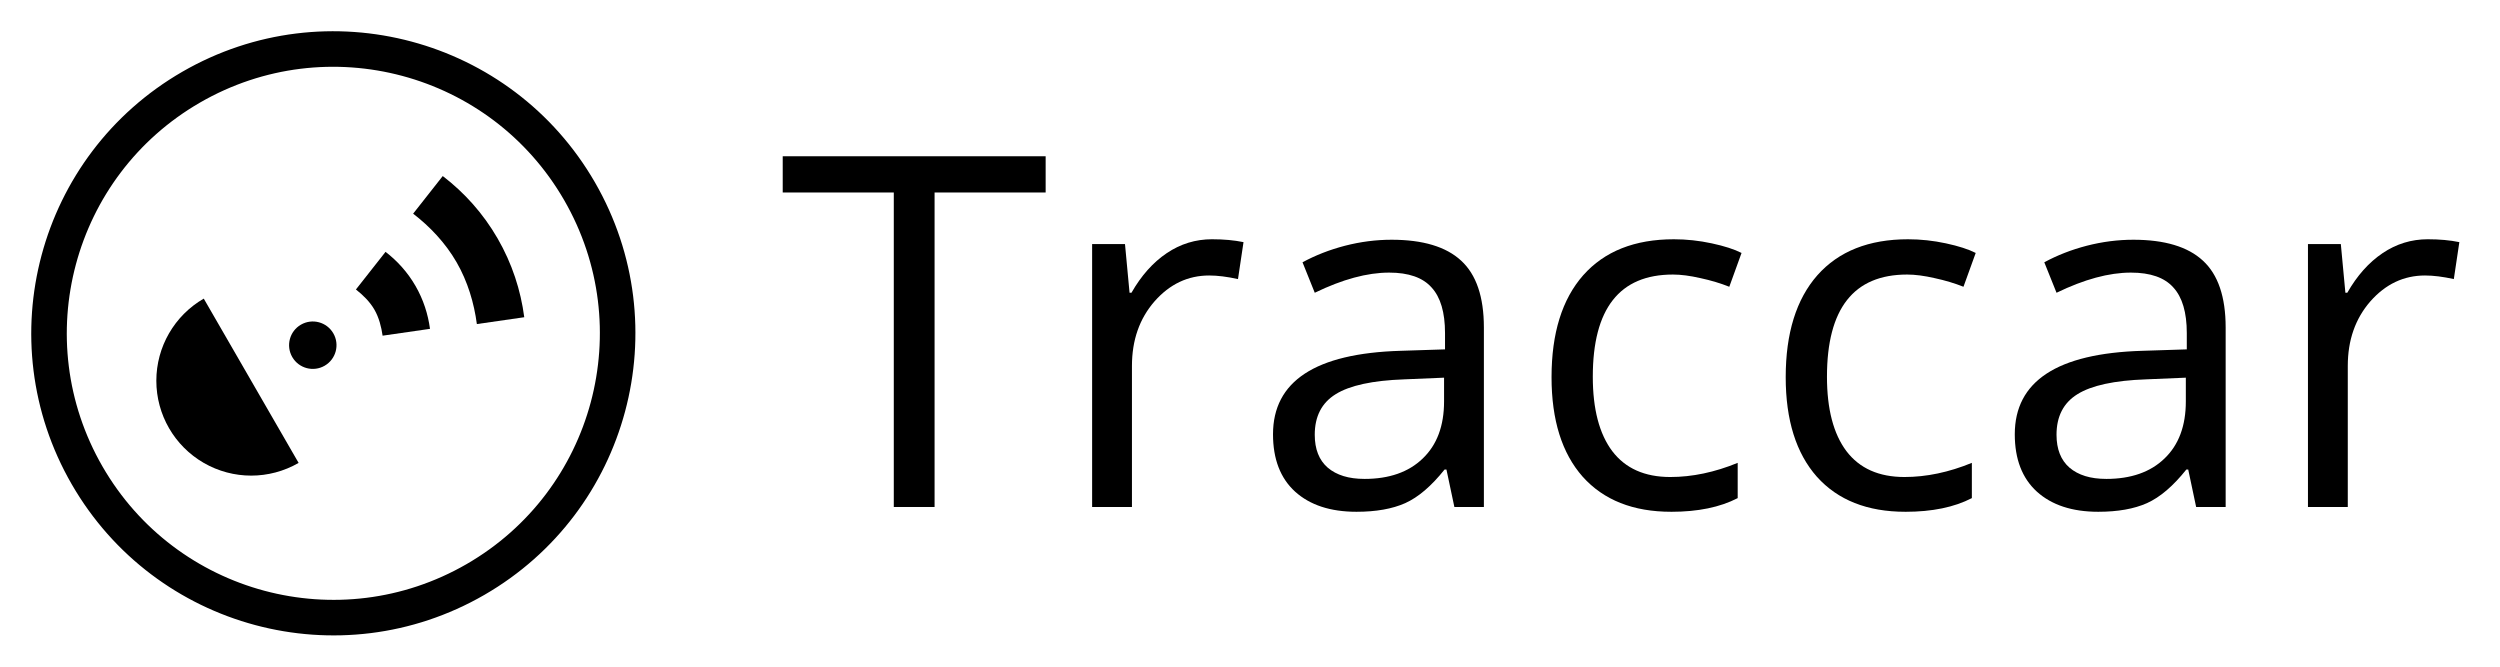
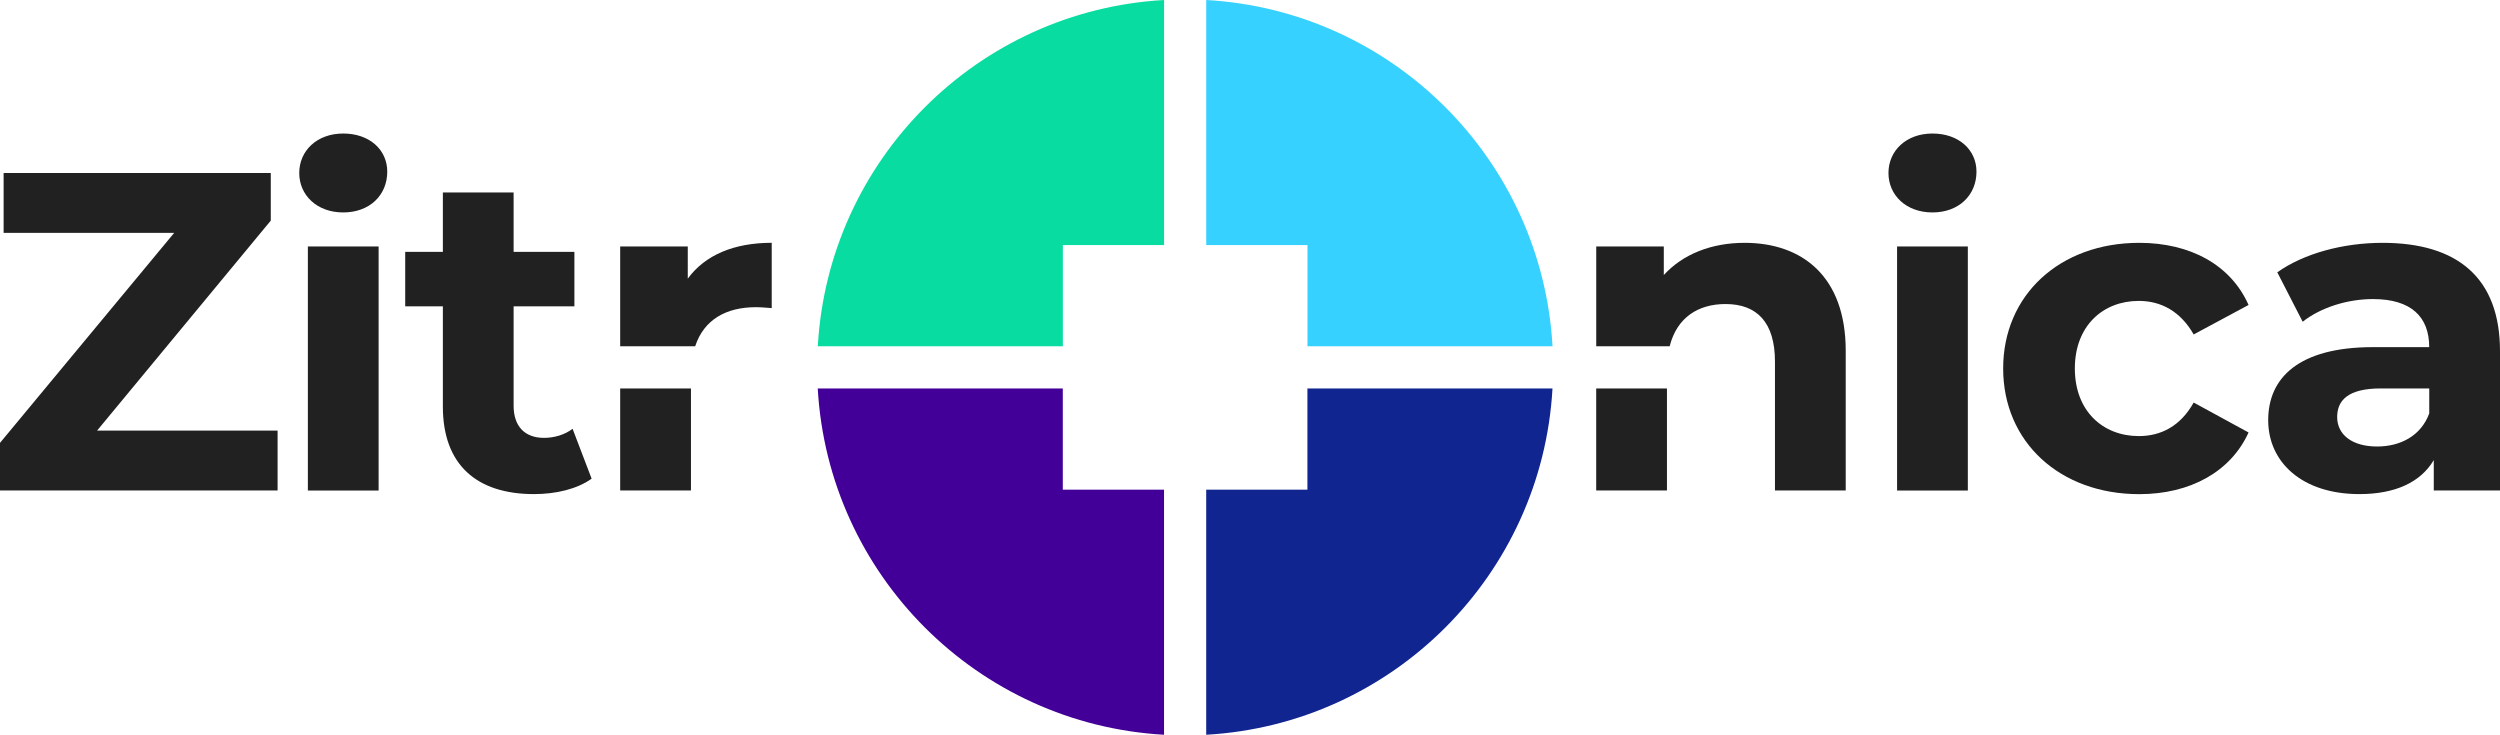
- <svg xmlns="http://www.w3.org/2000/svg" width="240" height="64" viewBox="0 0 240 64">
-   <g id="img">
-     <rect id="rect3778" height="64" width="240" y="0" x="0" fill="none" />
-     <g id="g4194">
-       <g id="g4145" fill="currentColor">
-         <circle id="path2993" stroke-width="1.326" transform="rotate(-30)" cy="43.713" cx="9.436" r="2.276" />
-         <path id="path3004" stroke-width="1.01" d="m37.012 24.177-2.843 3.613c0.663 0.522 1.325 1.158 1.773 1.933 0.448 0.776 0.667 1.667 0.788 2.502l4.55-0.656c-0.193-1.42-0.633-2.804-1.394-4.123s-1.74-2.391-2.874-3.27z" />
-         <path id="path3014" stroke-width="1.01" d="m42.504 16.9-2.843 3.613c1.607 1.236 3.091 2.793 4.168 4.658s1.683 3.929 1.95 5.939l4.55-0.656c-0.34-2.595-1.167-5.151-2.557-7.559-1.39-2.408-3.19-4.402-5.268-5.994z" />
-         <path id="path3036" stroke-width="3.62" d="m28.667 44.439a9.106 9.106 0 0 1 -9.106 0 9.106 9.106 0 0 1 -4.553 -7.886 9.106 9.106 0 0 1 4.553 -7.886l4.553 7.886z" />
-         <path id="path3038-8" stroke-width="1.01" d="m17.502 6.889c-13.868 8.007-18.619 25.74-10.612 39.608 8.006 13.868 25.739 18.619 39.608 10.613 13.868-8.007 18.619-25.74 10.613-39.609-8.007-13.868-25.74-18.62-39.609-10.612zm1.706 2.954c12.237-7.065 27.884-2.872 34.948 9.364 7.065 12.237 2.873 27.884-9.364 34.948-12.237 7.065-27.884 2.873-34.948-9.364-7.065-12.237-2.873-27.884 9.364-34.948z" />
+ <svg xmlns="http://www.w3.org/2000/svg" id="Layer_2" data-name="Layer 2" viewBox="0 0 830 243.94">
+   <defs>
+     <style>
+       .cls-1 {
+         fill: #430098;
+       }
+ 
+       .cls-2 {
+         fill: #09dca0;
+       }
+ 
+       .cls-3 {
+         fill: #102590;
+       }
+ 
+       .cls-4 {
+         fill: #36d1ff;
+       }
+ 
+       .cls-5 {
+         fill: #212121;
+       }
+     </style>
+   </defs>
+   <g id="LOGO">
+     <g>
+       <path class="cls-5" d="M92.16,142.96v19.88H0v-15.81L57.83,77.31H1.2v-19.88H89.9v15.81l-57.67,69.72h59.93Z" />
+       <path class="cls-5" d="M99.35,57.43c0-7.38,5.87-13.1,14.61-13.1s14.61,5.42,14.61,12.65c0,7.83-5.87,13.55-14.61,13.55s-14.61-5.72-14.61-13.1Zm2.86,24.4h23.49v81.02h-23.49V81.82Z" />
+       <path class="cls-5" d="M196.42,158.92c-4.82,3.46-11.9,5.12-19.12,5.12-19.12,0-30.27-9.79-30.27-29.06v-33.28h-12.5v-18.07h12.5v-19.73h23.49v19.73h20.18v18.07h-20.18v32.98c0,6.93,3.76,10.69,10.09,10.69,3.46,0,6.93-1.05,9.49-3.01l6.32,16.56Z" />
+       <path class="cls-5" d="M228.34,92.51v-10.69h-22.44v33.14h24.9c2.91-8.84,10.25-12.97,20.13-12.97,1.81,0,3.31,.16,5.28,.3v-21.68c-12.5,0-22.14,4.06-27.86,11.89Zm-22.44,36.46v33.87h23.5v-33.87h-23.5Z" />
+       <path class="cls-5" d="M529.94,128.97v33.87h23.49v-33.87h-23.49Zm49.25-48.35c-10.99,0-20.48,3.76-26.81,10.69v-9.49h-22.43v33.14h24.38c2.4-9.53,9.44-14.02,18.54-14.02,10.4,0,16.42,6.03,16.42,19.12v42.77h23.49v-46.37c0-24.7-14.45-35.84-33.57-35.84Z" />
+       <path class="cls-5" d="M626.97,57.43c0-7.38,5.87-13.1,14.61-13.1s14.61,5.42,14.61,12.65c0,7.83-5.87,13.55-14.61,13.55s-14.61-5.72-14.61-13.1Zm2.86,24.4h23.49v81.02h-23.49V81.82Z" />
+       <path class="cls-5" d="M665.05,122.33c0-24.4,18.82-41.71,45.18-41.71,17.02,0,30.42,7.38,36.29,20.63l-18.22,9.79c-4.37-7.68-10.84-11.14-18.22-11.14-11.9,0-21.23,8.28-21.23,22.44s9.34,22.44,21.23,22.44c7.38,0,13.85-3.31,18.22-11.14l18.22,9.94c-5.87,12.95-19.28,20.48-36.29,20.48-26.35,0-45.18-17.32-45.18-41.71Z" />
+       <path class="cls-5" d="M830,116.61v46.23h-21.99v-10.09c-4.37,7.38-12.8,11.29-24.7,11.29-18.97,0-30.27-10.54-30.27-24.55s10.09-24.24,34.79-24.24h18.67c0-10.09-6.02-15.96-18.67-15.96-8.58,0-17.47,2.86-23.34,7.53l-8.43-16.41c8.88-6.32,21.99-9.79,34.94-9.79,24.7,0,39,11.44,39,35.99Zm-23.49,20.63v-8.28h-16.11c-10.99,0-14.46,4.07-14.46,9.49,0,5.87,4.97,9.79,13.25,9.79,7.83,0,14.61-3.61,17.32-10.99Z" />
+       <g>
+         <path class="cls-2" d="M386.47,0V81.36h-33.6v33.6h-81.36C275,53.07,324.57,3.5,386.47,0Z" />
+         <path class="cls-1" d="M352.86,162.57h33.6v81.37c-61.9-3.5-111.47-53.08-114.97-114.97h81.36v33.6Z" />
+         <path class="cls-3" d="M434.07,128.97h81.36c-3.5,61.89-53.08,111.47-114.97,114.97v-81.37h33.6v-33.6Z" />
+         <path class="cls-4" d="M434.07,81.36h-33.6V0c61.89,3.5,111.47,53.07,114.97,114.97h-81.36v-33.6Z" />
      </g>
-     </g>
-     <g id="logotext" aria-label="Traccar" fill="currentColor">
-       <path id="path4172" d="m89.719 48.671h-3.915v-30.192h-10.663v-3.478h25.241v3.478h-10.663v30.192z" />
-       <path id="path4174" d="m116.36 22.969q1.681 0 3.017 0.276l-0.53 3.547q-1.566-0.345-2.764-0.345-3.063 0-5.251 2.487-2.165 2.487-2.165 6.195v13.541h-3.823v-25.241h3.155l0.438 4.675h0.184q1.405-2.464 3.385-3.8t4.353-1.336z" />
-       <path id="path4176" d="m139.62 48.671-0.76-3.593h-0.184q-1.888 2.372-3.777 3.224-1.865 0.829-4.675 0.829-3.754 0-5.896-1.935-2.119-1.935-2.119-5.504 0-7.646 12.229-8.014l4.284-0.138v-1.566q0-2.971-1.29-4.376-1.267-1.428-4.076-1.428-3.155 0-7.139 1.935l-1.175-2.925q1.865-1.013 4.076-1.589 2.234-0.576 4.468-0.576 4.514 0 6.679 2.004 2.188 2.004 2.188 6.425v17.226h-2.833zm-8.636-2.695q3.57 0 5.596-1.958 2.05-1.958 2.05-5.481v-2.28l-3.823 0.161q-4.56 0.161-6.587 1.428-2.004 1.244-2.004 3.892 0 2.073 1.244 3.155 1.267 1.082 3.524 1.082z" />
-       <path id="path4178" d="m160.44 49.131q-5.481 0-8.498-3.362-2.994-3.385-2.994-9.557 0-6.333 3.04-9.788 3.063-3.454 8.705-3.454 1.819 0 3.639 0.392t2.856 0.921l-1.175 3.247q-1.267-0.507-2.764-0.829-1.497-0.345-2.648-0.345-7.692 0-7.692 9.811 0 4.652 1.865 7.139 1.888 2.487 5.573 2.487 3.155 0 6.471-1.359v3.385q-2.533 1.313-6.379 1.313z" />
-       <path id="path4180" d="m182.92 49.131q-5.481 0-8.498-3.362-2.994-3.385-2.994-9.557 0-6.333 3.04-9.788 3.063-3.454 8.705-3.454 1.819 0 3.639 0.392t2.856 0.921l-1.175 3.247q-1.267-0.507-2.764-0.829-1.497-0.345-2.648-0.345-7.692 0-7.692 9.811 0 4.652 1.865 7.139 1.888 2.487 5.573 2.487 3.155 0 6.471-1.359v3.385q-2.533 1.313-6.379 1.313z" />
-       <path id="path4182" d="m210.83 48.671-0.76-3.593h-0.184q-1.888 2.372-3.777 3.224-1.865 0.829-4.675 0.829-3.754 0-5.896-1.935-2.119-1.935-2.119-5.504 0-7.646 12.229-8.014l4.284-0.138v-1.566q0-2.971-1.29-4.376-1.267-1.428-4.076-1.428-3.155 0-7.139 1.935l-1.175-2.925q1.865-1.013 4.076-1.589 2.234-0.576 4.468-0.576 4.514 0 6.679 2.004 2.188 2.004 2.188 6.425v17.226h-2.833zm-8.636-2.695q3.57 0 5.596-1.958 2.05-1.958 2.05-5.481v-2.28l-3.823 0.161q-4.56 0.161-6.587 1.428-2.004 1.244-2.004 3.892 0 2.073 1.244 3.155 1.267 1.082 3.523 1.082z" />
-       <path id="path4184" d="m233.08 22.969q1.681 0 3.017 0.276l-0.53 3.547q-1.566-0.345-2.764-0.345-3.063 0-5.251 2.487-2.165 2.487-2.165 6.195v13.541h-3.823v-25.241h3.155l0.438 4.675h0.184q1.405-2.464 3.385-3.8t4.353-1.336z" />
    </g>
  </g>
</svg>
